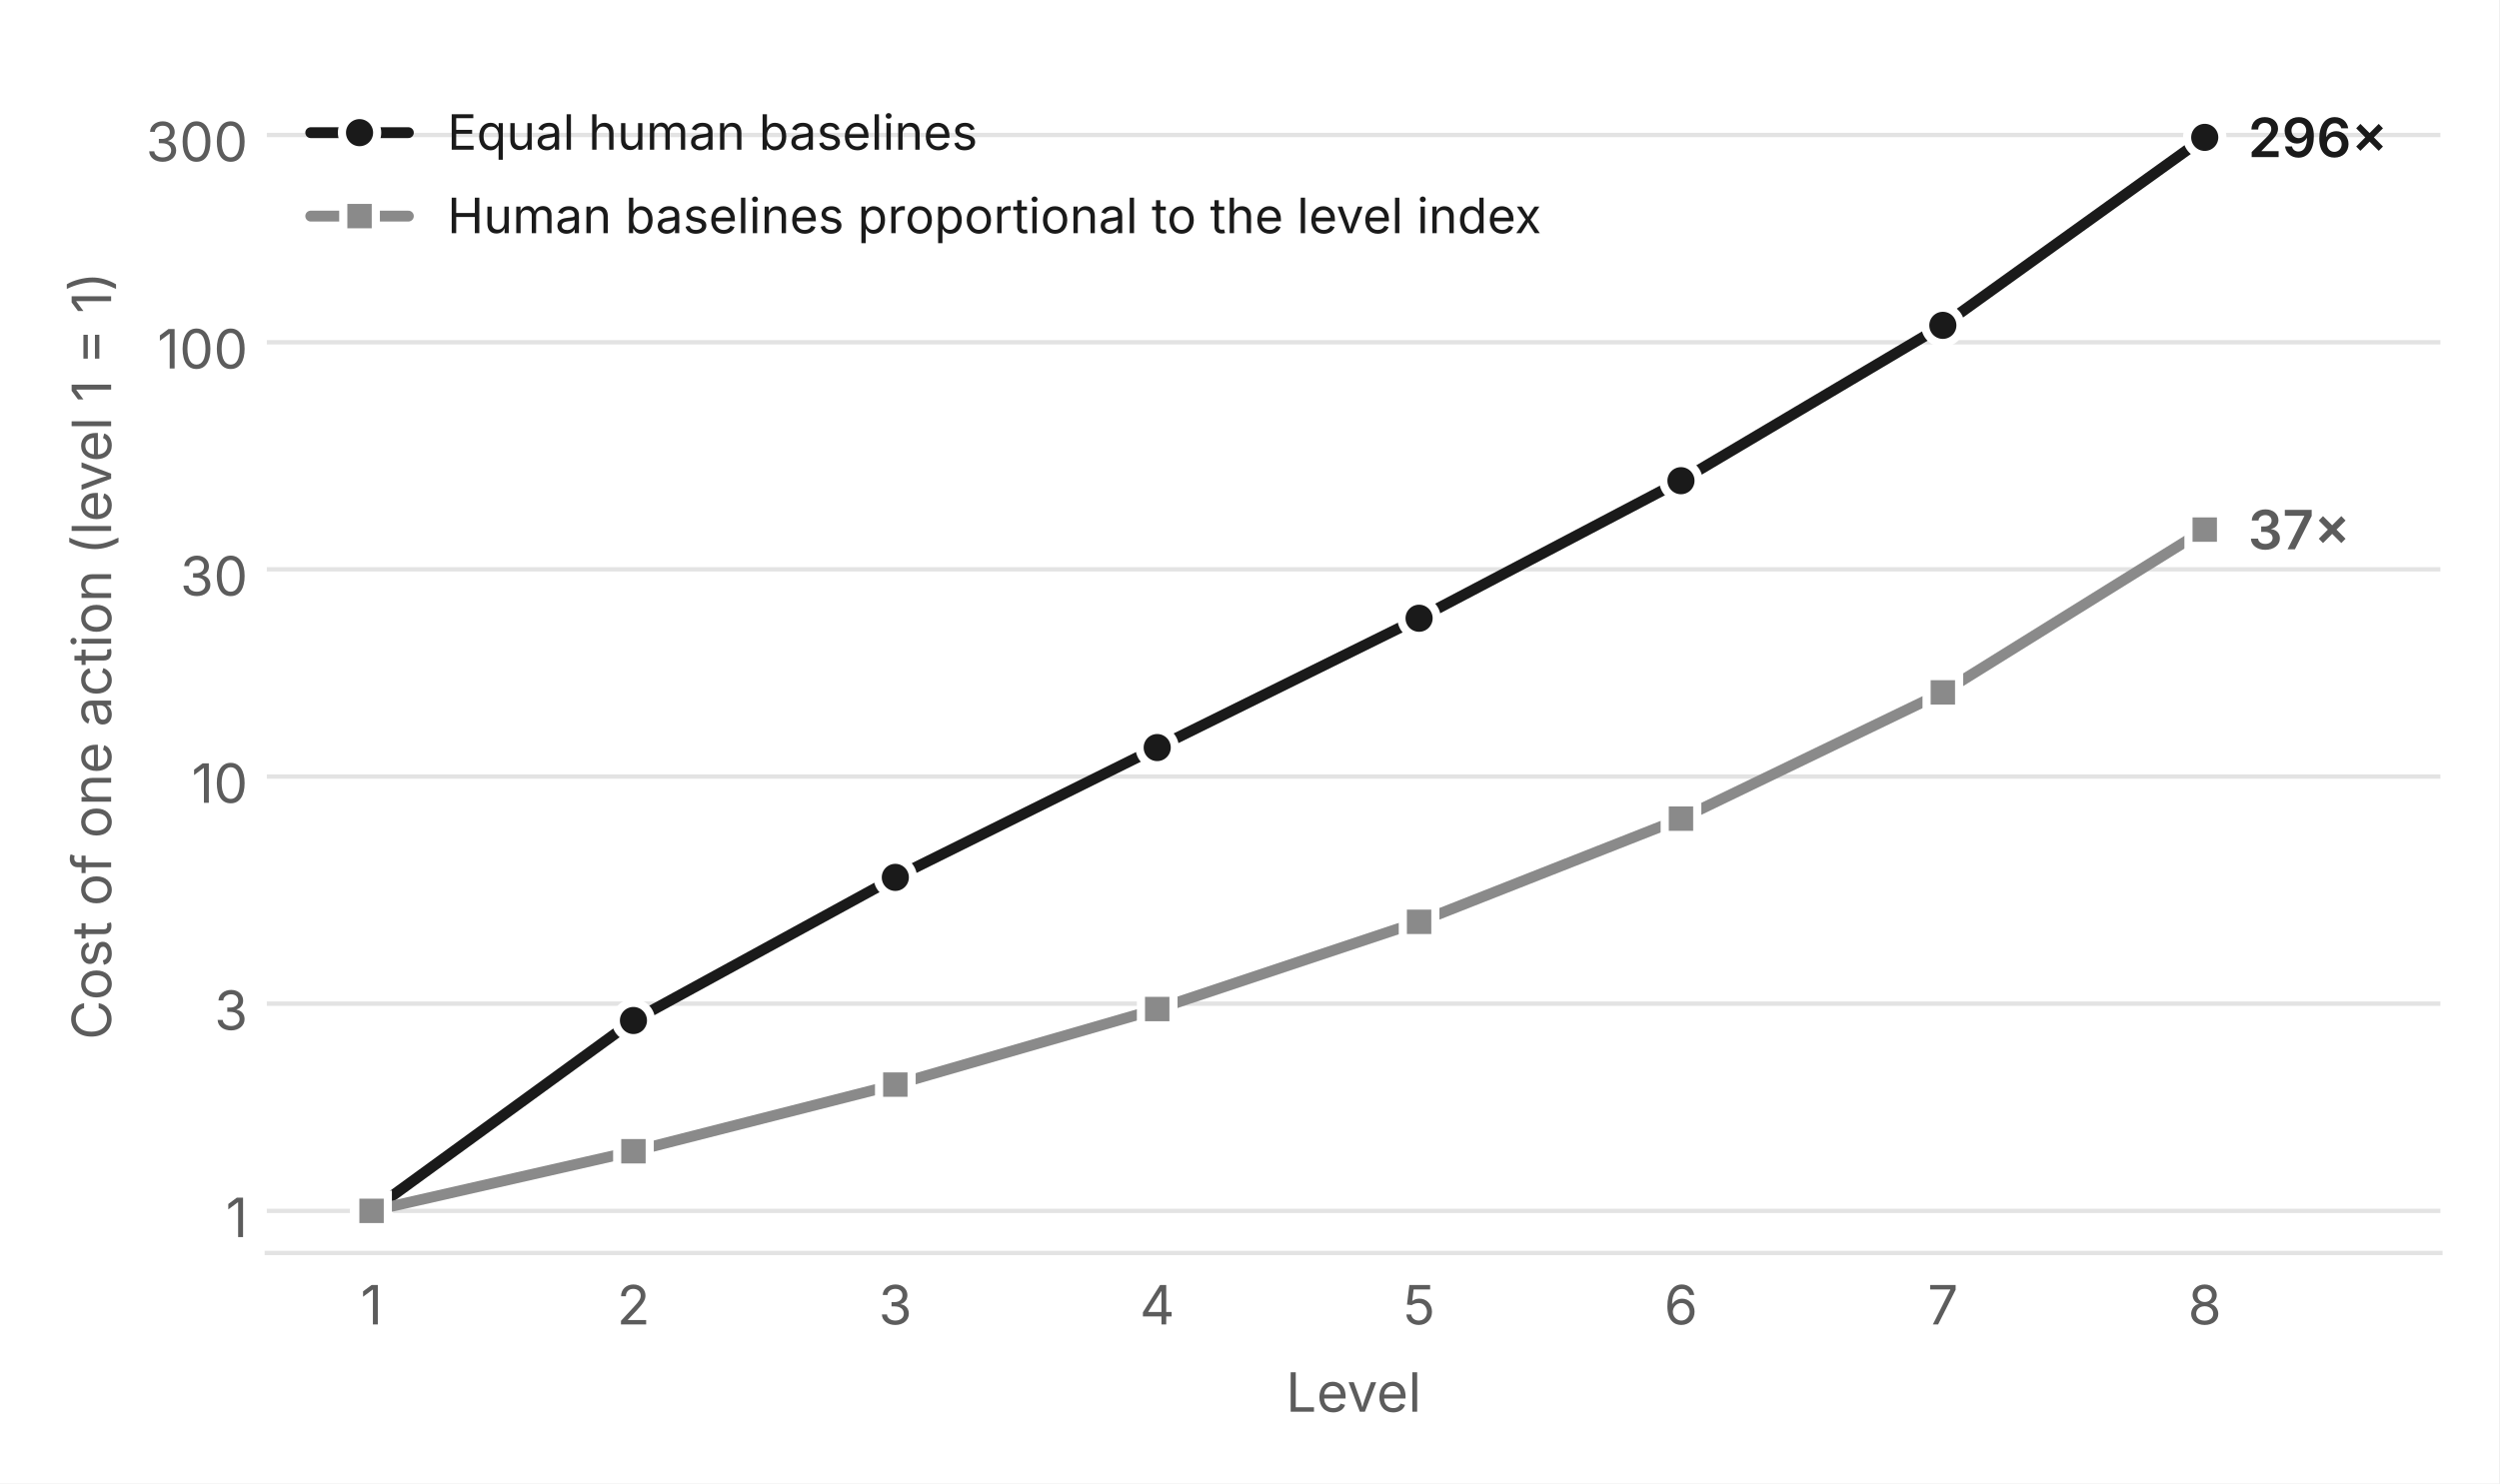
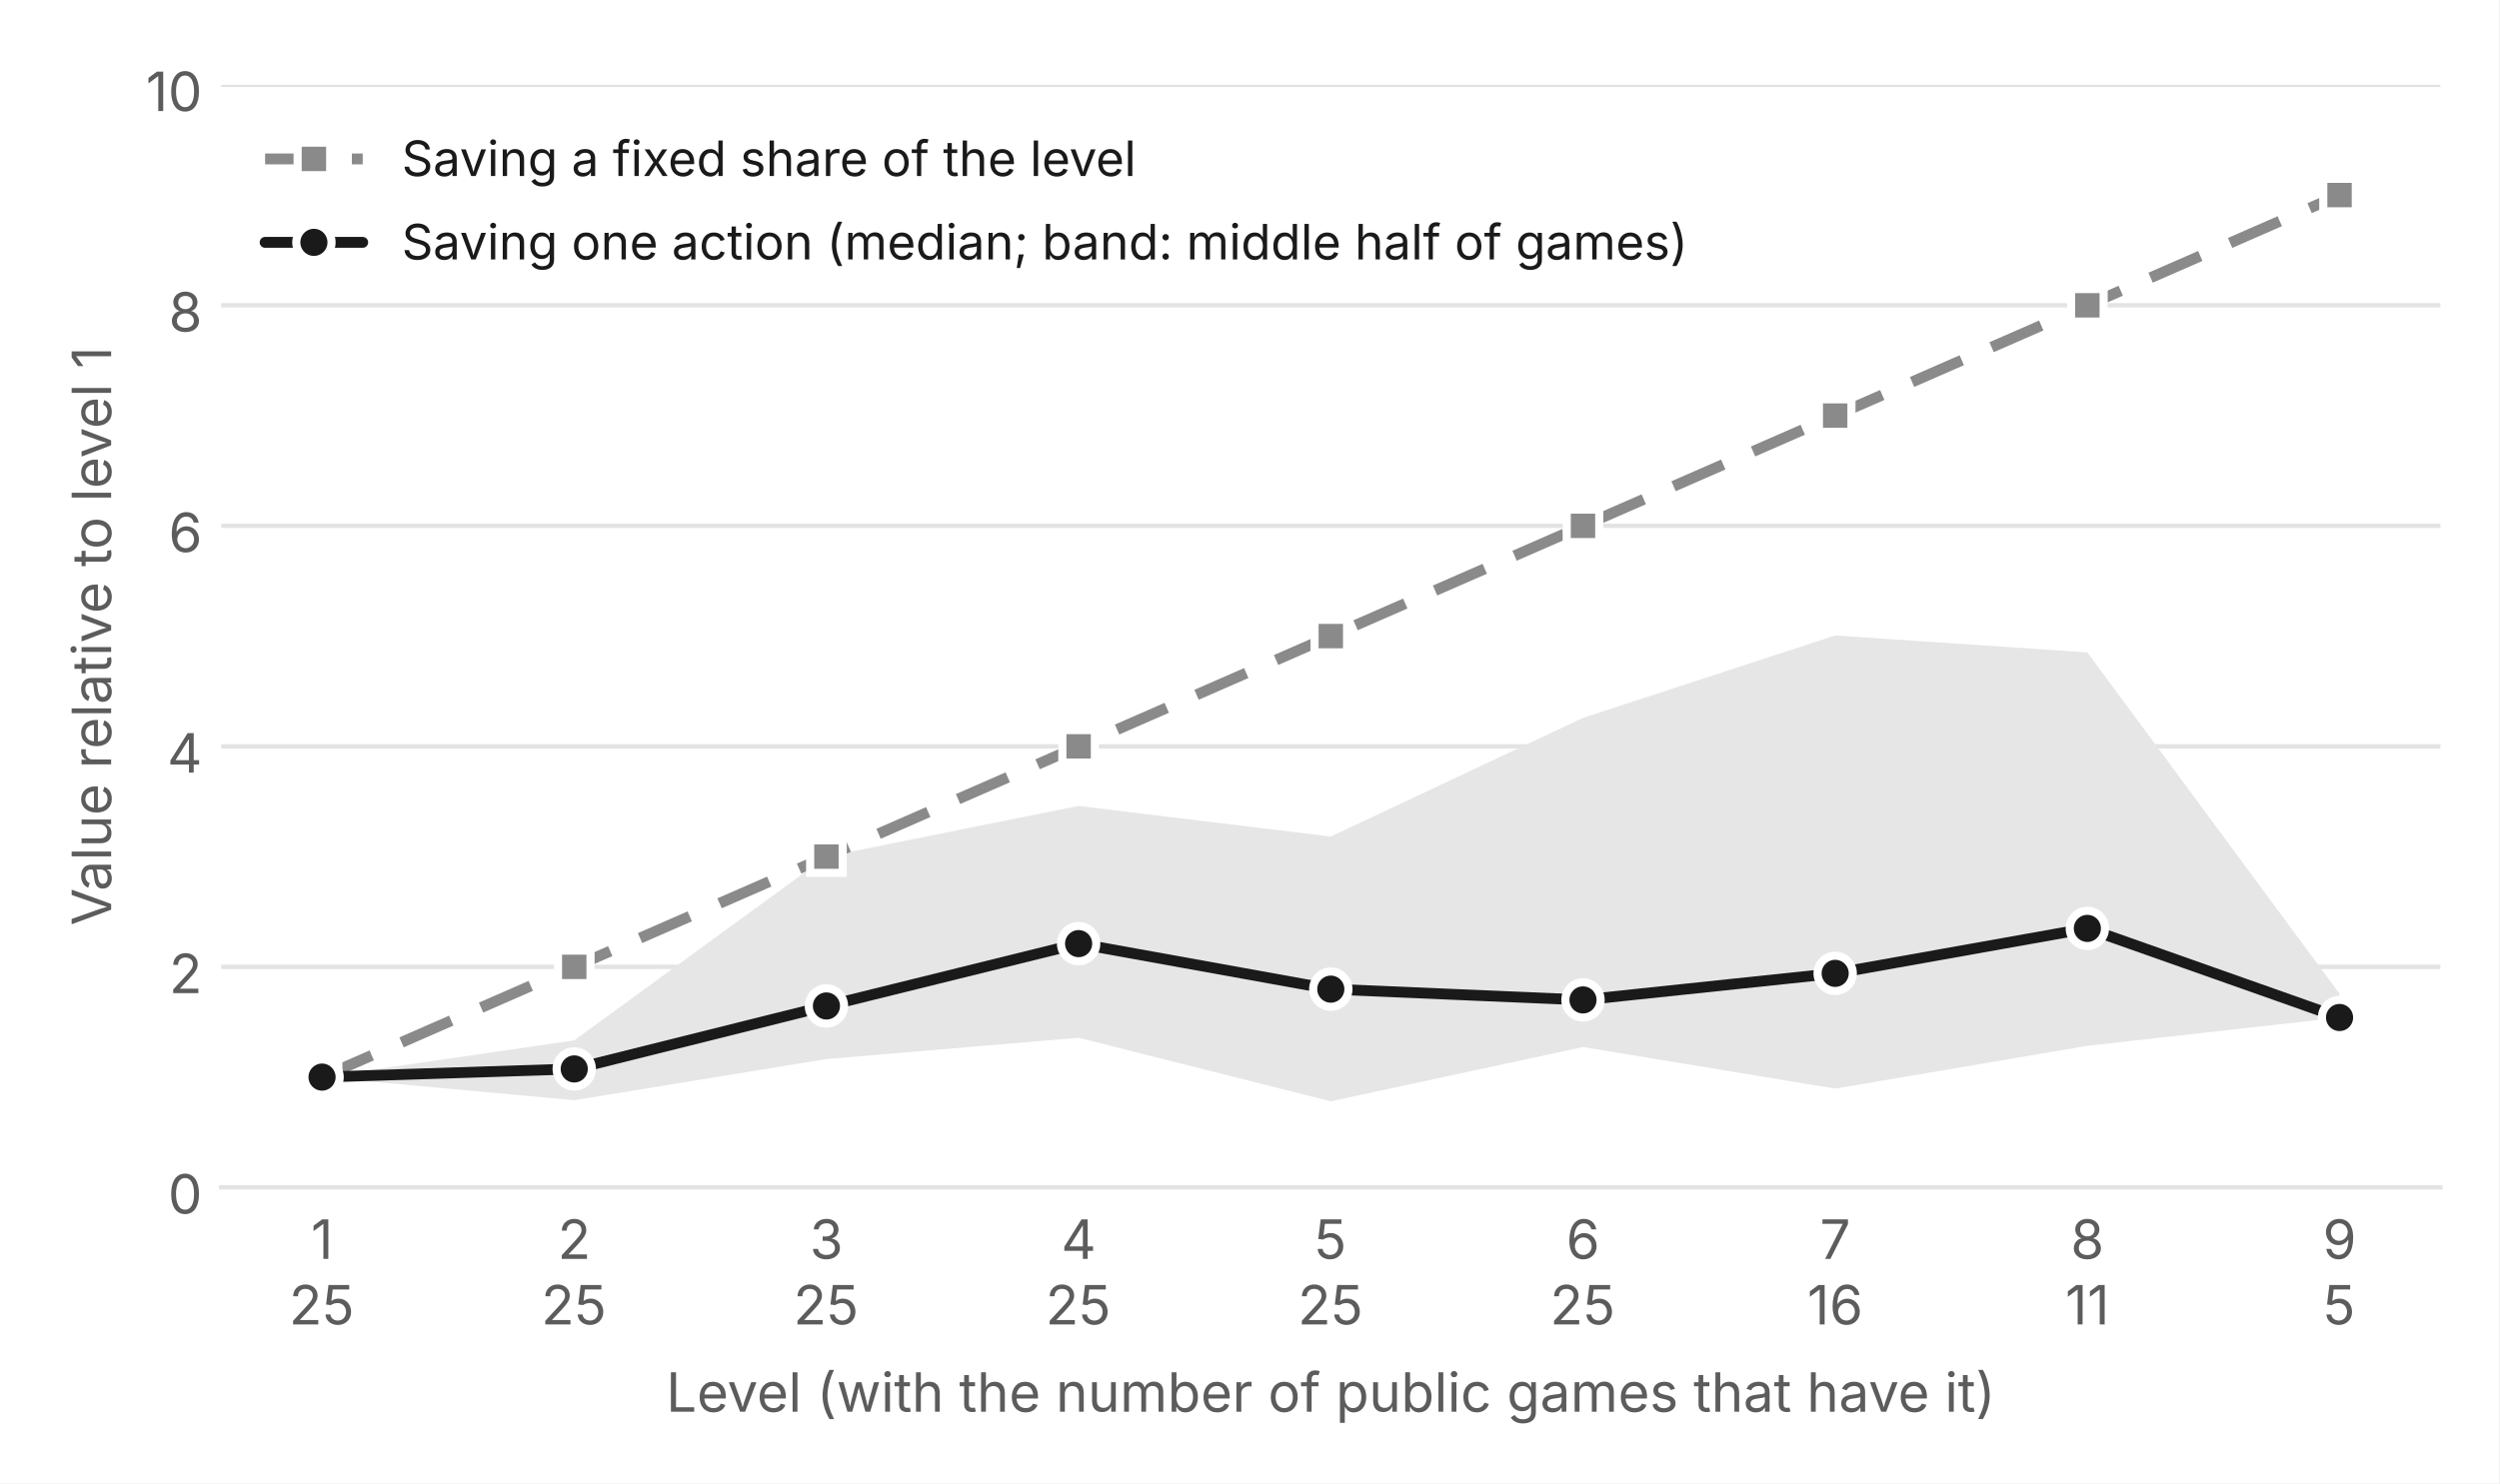
<svg xmlns="http://www.w3.org/2000/svg" xmlns:xlink="http://www.w3.org/1999/xlink" width="460.8pt" height="273.6pt" viewBox="0 0 460.8 273.6" version="1.1">
  <defs>
    <style type="text/css">*{stroke-linejoin: round; stroke-linecap: butt}</style>
  </defs>
  <g id="figure_1">
    <g id="patch_1">
      <path d="M 0 273.6  L 460.8 273.6  L 460.8 0  L 0 0  z " style="fill: #ffffff" />
    </g>
    <g id="axes_1">
      <g id="patch_2">
-         <path d="M 49.198 231.101  L 450 231.101  L 450 10.8  L 49.198 10.8  z " style="fill: #ffffff" />
+         <path d="M 40.783 219.001  L 450 219.001  L 450 15.644  L 40.783 15.644  z " style="fill: #ffffff" />
      </g>
      <g id="matplotlib.axis_1">
        <g id="xtick_1">
          <g id="line2d_1" />
          <g id="text_1">
-             <text style="font-size: 10px; font-family: 'Inter'; text-anchor: middle; fill: #5c5c5c" x="68.514" y="244.288" transform="rotate(-0 68.5141 244.2883)">1</text>
+             <text style="font-size: 10px; font-family: 'Inter'; fill: #5c5c5c" transform="translate(57.35052 232.1887)">1</text>
+             <text style="font-size: 10px; font-family: 'Inter'; fill: #5c5c5c" transform="translate(53.29505 244.2883)">25</text>
          </g>
        </g>
        <g id="xtick_2">
          <g id="line2d_2" />
          <g id="text_2">
-             <text style="font-size: 10px; font-family: 'Inter'; text-anchor: middle; fill: #5c5c5c" x="116.803" y="244.288" transform="rotate(-0 116.8035 244.2883)">2</text>
+             <text style="font-size: 10px; font-family: 'Inter'; fill: #5c5c5c" transform="translate(102.8368 232.1887)">2</text>
+             <text style="font-size: 10px; font-family: 'Inter'; fill: #5c5c5c" transform="translate(99.79694 244.2883)">25</text>
          </g>
        </g>
        <g id="xtick_3">
          <g id="line2d_3" />
          <g id="text_3">
-             <text style="font-size: 10px; font-family: 'Inter'; text-anchor: middle; fill: #5c5c5c" x="165.093" y="244.288" transform="rotate(-0 165.0928 244.2883)">3</text>
+             <text style="font-size: 10px; font-family: 'Inter'; fill: #5c5c5c" transform="translate(149.2996 232.1887)">3</text>
+             <text style="font-size: 10px; font-family: 'Inter'; fill: #5c5c5c" transform="translate(146.2988 244.2883)">25</text>
          </g>
        </g>
        <g id="xtick_4">
          <g id="line2d_4" />
          <g id="text_4">
-             <text style="font-size: 10px; font-family: 'Inter'; text-anchor: middle; fill: #5c5c5c" x="213.382" y="244.288" transform="rotate(-0 213.3822 244.2883)">4</text>
+             <text style="font-size: 10px; font-family: 'Inter'; fill: #5c5c5c" transform="translate(195.6601 232.1887)">4</text>
+             <text style="font-size: 10px; font-family: 'Inter'; fill: #5c5c5c" transform="translate(192.8007 244.2883)">25</text>
          </g>
        </g>
        <g id="xtick_5">
          <g id="line2d_5" />
          <g id="text_5">
-             <text style="font-size: 10px; font-family: 'Inter'; text-anchor: middle; fill: #5c5c5c" x="261.672" y="244.288" transform="rotate(-0 261.6715 244.2883)">5</text>
+             <text style="font-size: 10px; font-family: 'Inter'; fill: #5c5c5c" transform="translate(242.3518 232.1887)">5</text>
+             <text style="font-size: 10px; font-family: 'Inter'; fill: #5c5c5c" transform="translate(239.3026 244.2883)">25</text>
          </g>
        </g>
        <g id="xtick_6">
          <g id="line2d_6" />
          <g id="text_6">
-             <text style="font-size: 10px; font-family: 'Inter'; text-anchor: middle; fill: #5c5c5c" x="309.961" y="244.288" transform="rotate(-0 309.9609 244.2883)">6</text>
+             <text style="font-size: 10px; font-family: 'Inter'; fill: #5c5c5c" transform="translate(288.7928 232.1887)">6</text>
+             <text style="font-size: 10px; font-family: 'Inter'; fill: #5c5c5c" transform="translate(285.8045 244.2883)">25</text>
          </g>
        </g>
        <g id="xtick_7">
          <g id="line2d_7" />
          <g id="text_7">
-             <text style="font-size: 10px; font-family: 'Inter'; text-anchor: middle; fill: #5c5c5c" x="358.25" y="244.288" transform="rotate(-0 358.2502 244.2883)">7</text>
+             <text style="font-size: 10px; font-family: 'Inter'; fill: #5c5c5c" transform="translate(335.5658 232.1887)">7</text>
+             <text style="font-size: 10px; font-family: 'Inter'; fill: #5c5c5c" transform="translate(333.2611 244.2883)">16</text>
          </g>
        </g>
        <g id="xtick_8">
          <g id="line2d_8" />
          <g id="text_8">
-             <text style="font-size: 10px; font-family: 'Inter'; text-anchor: middle; fill: #5c5c5c" x="406.54" y="244.288" transform="rotate(-0 406.5396 244.2883)">8</text>
-           </g>
-         </g>
-         <g id="text_9">
-           <text style="font-size: 10px; font-family: 'Inter'; text-anchor: middle; fill: #5c5c5c" x="249.599" y="260.388" transform="rotate(-0 249.5992 260.3879)">Level</text>
+             <text style="font-size: 10px; font-family: 'Inter'; fill: #5c5c5c" transform="translate(381.8044 232.1887)">8</text>
+             <text style="font-size: 10px; font-family: 'Inter'; fill: #5c5c5c" transform="translate(380.8302 244.2883)">11</text>
+           </g>
+         </g>
+         <g id="xtick_9">
+           <g id="line2d_9" />
+           <g id="text_9">
+             <text style="font-size: 10px; font-family: 'Inter'; fill: #5c5c5c" transform="translate(428.2985 232.1887)">9</text>
+             <text style="font-size: 10px; font-family: 'Inter'; fill: #5c5c5c" transform="translate(428.3594 244.2883)">5</text>
+           </g>
+         </g>
+         <g id="text_10">
+           <text style="font-size: 10px; font-family: 'Inter'; text-anchor: middle; fill: #5c5c5c" x="245.392" y="260.388" transform="rotate(-0 245.3917 260.3879)">Level (with the number of public games that have it)</text>
        </g>
      </g>
      <g id="matplotlib.axis_2">
        <g id="ytick_1">
-           <g id="line2d_9">
-             <path d="M 49.198 223.338  L 450 223.338  " clip-path="url(#p3741752e6e)" style="fill: none; stroke: #e3e3e3; stroke-width: 0.8; stroke-linecap: square" />
-           </g>
-           <g id="line2d_10" />
-           <g id="text_10">
-             <text style="font-size: 10px; font-family: 'Inter'; text-anchor: end; fill: #5c5c5c" x="45.698" y="228.181" transform="rotate(-0 45.69836 228.1815)">1</text>
+           <g id="line2d_10">
+             <path d="M 40.783 219.001  L 450 219.001  " clip-path="url(#p9b02cb50a2)" style="fill: none; stroke: #e3e3e3; stroke-width: 0.8; stroke-linecap: square" />
+           </g>
+           <g id="line2d_11" />
+           <g id="text_11">
+             <text style="font-size: 10px; font-family: 'Inter'; text-anchor: end; fill: #5c5c5c" x="37.283" y="223.845" transform="rotate(-0 37.28336 223.8449)">0</text>
          </g>
        </g>
        <g id="ytick_2">
-           <g id="line2d_11">
-             <path d="M 49.198 185.118  L 450 185.118  " clip-path="url(#p3741752e6e)" style="fill: none; stroke: #e3e3e3; stroke-width: 0.8; stroke-linecap: square" />
-           </g>
-           <g id="line2d_12" />
-           <g id="text_11">
-             <text style="font-size: 10px; font-family: 'Inter'; text-anchor: end; fill: #5c5c5c" x="45.698" y="189.961" transform="rotate(-0 45.69836 189.9613)">3</text>
+           <g id="line2d_12">
+             <path d="M 40.783 178.33  L 450 178.33  " clip-path="url(#p9b02cb50a2)" style="fill: none; stroke: #e3e3e3; stroke-width: 0.8; stroke-linecap: square" />
+           </g>
+           <g id="line2d_13" />
+           <g id="text_12">
+             <text style="font-size: 10px; font-family: 'Inter'; text-anchor: end; fill: #5c5c5c" x="37.283" y="183.173" transform="rotate(-0 37.28336 183.1734)">2</text>
          </g>
        </g>
        <g id="ytick_3">
-           <g id="line2d_13">
-             <path d="M 49.198 143.232  L 450 143.232  " clip-path="url(#p3741752e6e)" style="fill: none; stroke: #e3e3e3; stroke-width: 0.8; stroke-linecap: square" />
-           </g>
-           <g id="line2d_14" />
-           <g id="text_12">
-             <text style="font-size: 10px; font-family: 'Inter'; text-anchor: end; fill: #5c5c5c" x="45.698" y="148.076" transform="rotate(-0 45.69836 148.0757)">10</text>
+           <g id="line2d_14">
+             <path d="M 40.783 137.658  L 450 137.658  " clip-path="url(#p9b02cb50a2)" style="fill: none; stroke: #e3e3e3; stroke-width: 0.8; stroke-linecap: square" />
+           </g>
+           <g id="line2d_15" />
+           <g id="text_13">
+             <text style="font-size: 10px; font-family: 'Inter'; text-anchor: end; fill: #5c5c5c" x="37.283" y="142.502" transform="rotate(-0 37.28336 142.502)">4</text>
          </g>
        </g>
        <g id="ytick_4">
-           <g id="line2d_15">
-             <path d="M 49.198 105.012  L 450 105.012  " clip-path="url(#p3741752e6e)" style="fill: none; stroke: #e3e3e3; stroke-width: 0.8; stroke-linecap: square" />
-           </g>
-           <g id="line2d_16" />
-           <g id="text_13">
-             <text style="font-size: 10px; font-family: 'Inter'; text-anchor: end; fill: #5c5c5c" x="45.698" y="109.855" transform="rotate(-0 45.69836 109.8555)">30</text>
+           <g id="line2d_16">
+             <path d="M 40.783 96.987  L 450 96.987  " clip-path="url(#p9b02cb50a2)" style="fill: none; stroke: #e3e3e3; stroke-width: 0.8; stroke-linecap: square" />
+           </g>
+           <g id="line2d_17" />
+           <g id="text_14">
+             <text style="font-size: 10px; font-family: 'Inter'; text-anchor: end; fill: #5c5c5c" x="37.283" y="101.83" transform="rotate(-0 37.28336 101.8305)">6</text>
          </g>
        </g>
        <g id="ytick_5">
-           <g id="line2d_17">
-             <path d="M 49.198 63.126  L 450 63.126  " clip-path="url(#p3741752e6e)" style="fill: none; stroke: #e3e3e3; stroke-width: 0.8; stroke-linecap: square" />
-           </g>
-           <g id="line2d_18" />
-           <g id="text_14">
-             <text style="font-size: 10px; font-family: 'Inter'; text-anchor: end; fill: #5c5c5c" x="45.698" y="67.97" transform="rotate(-0 45.69836 67.96986)">100</text>
+           <g id="line2d_18">
+             <path d="M 40.783 56.315  L 450 56.315  " clip-path="url(#p9b02cb50a2)" style="fill: none; stroke: #e3e3e3; stroke-width: 0.8; stroke-linecap: square" />
+           </g>
+           <g id="line2d_19" />
+           <g id="text_15">
+             <text style="font-size: 10px; font-family: 'Inter'; text-anchor: end; fill: #5c5c5c" x="37.283" y="61.159" transform="rotate(-0 37.28336 61.15898)">8</text>
          </g>
        </g>
        <g id="ytick_6">
-           <g id="line2d_19">
-             <path d="M 49.198 24.906  L 450 24.906  " clip-path="url(#p3741752e6e)" style="fill: none; stroke: #e3e3e3; stroke-width: 0.8; stroke-linecap: square" />
-           </g>
-           <g id="line2d_20" />
-           <g id="text_15">
-             <text style="font-size: 10px; font-family: 'Inter'; text-anchor: end; fill: #5c5c5c" x="45.698" y="29.75" transform="rotate(-0 45.69836 29.74968)">300</text>
-           </g>
-         </g>
-         <g id="text_16">
-           <text style="font-size: 10px; font-family: 'Inter'; text-anchor: middle; fill: #5c5c5c" x="20.491" y="120.95" transform="rotate(-90 20.49094 120.9504)">Cost of one action (level 1 = 1)</text>
+           <g id="line2d_20">
+             <path d="M 40.783 15.644  L 450 15.644  " clip-path="url(#p9b02cb50a2)" style="fill: none; stroke: #e3e3e3; stroke-width: 0.8; stroke-linecap: square" />
+           </g>
+           <g id="line2d_21" />
+           <g id="text_16">
+             <text style="font-size: 10px; font-family: 'Inter'; text-anchor: end; fill: #5c5c5c" x="37.283" y="20.488" transform="rotate(-0 37.28336 20.4875)">10</text>
+           </g>
+         </g>
+         <g id="text_17">
+           <text style="font-size: 10px; font-family: 'Inter'; text-anchor: middle; fill: #5c5c5c" x="20.495" y="117.322" transform="rotate(-90 20.49469 117.3225)">Value relative to level 1</text>
+         </g>
+       </g>
+       <g id="FillBetweenPolyCollection_1">
+         <defs>
+           <path id="m8fcab4dc1e" d="M 59.384 -74.935  L 59.384 -74.935  L 105.886 -70.667  L 152.388 -78.268  L 198.89 -82.185  L 245.392 -70.471  L 291.894 -80.481  L 338.395 -72.81  L 384.897 -80.705  L 431.399 -85.911  L 431.399 -90.31  L 431.399 -90.31  L 384.897 -153.271  L 338.395 -156.389  L 291.894 -141.19  L 245.392 -119.303  L 198.89 -124.95  L 152.388 -115.606  L 105.886 -81.713  L 59.384 -74.935  z " />
+         </defs>
+         <g clip-path="url(#p9b02cb50a2)">
+           <use xlink:href="#m8fcab4dc1e" x="0" y="273.6" style="fill: #e6e6e6" />
        </g>
      </g>
      <g id="patch_3">
-         <path d="M 49.198 231.101  L 450 231.101  " style="fill: none; stroke: #e3e3e3; stroke-width: 0.8; stroke-linejoin: miter; stroke-linecap: square" />
-       </g>
-       <g id="line2d_21">
-         <path d="M 68.514 223.338  L 116.803 188.227  L 165.093 161.828  L 213.382 137.884  L 261.672 114.032  L 309.961 88.661  L 358.25 60.009  L 406.54 25.338  " clip-path="url(#p3741752e6e)" style="fill: none; stroke: #1a1a1a; stroke-width: 2; stroke-linecap: round" />
+         <path d="M 40.783 219.001  L 450 219.001  " style="fill: none; stroke: #e3e3e3; stroke-width: 0.8; stroke-linejoin: miter; stroke-linecap: square" />
+       </g>
+       <g id="line2d_22">
+         <path d="M 59.384 198.665  L 105.886 178.33  L 152.388 157.994  L 198.89 137.658  L 245.392 117.322  L 291.894 96.987  L 338.395 76.651  L 384.897 56.315  L 431.399 35.979  " clip-path="url(#p9b02cb50a2)" style="fill: none; stroke-dasharray: 10,6; stroke-dashoffset: 0; stroke: #8a8a8a; stroke-width: 2" />
        <defs>
-           <path id="m5856578e13" d="M 0 3.25  C 0.862 3.25 1.689 2.908 2.298 2.298  C 2.908 1.689 3.25 0.862 3.25 0  C 3.25 -0.862 2.908 -1.689 2.298 -2.298  C 1.689 -2.908 0.862 -3.25 0 -3.25  C -0.862 -3.25 -1.689 -2.908 -2.298 -2.298  C -2.908 -1.689 -3.25 -0.862 -3.25 0  C -3.25 0.862 -2.908 1.689 -2.298 2.298  C -1.689 2.908 -0.862 3.25 0 3.25  z " style="stroke: #ffffff; stroke-width: 1.5" />
+           <path id="m8f81a3fa4e" d="M -3 3  L 3 3  L 3 -3  L -3 -3  z " style="stroke: #ffffff; stroke-width: 1.5; stroke-linejoin: miter" />
        </defs>
-         <g clip-path="url(#p3741752e6e)">
-           <use xlink:href="#m5856578e13" x="68.514" y="223.338" style="fill: #1a1a1a; stroke: #ffffff; stroke-width: 1.5" />
-           <use xlink:href="#m5856578e13" x="116.803" y="188.227" style="fill: #1a1a1a; stroke: #ffffff; stroke-width: 1.5" />
-           <use xlink:href="#m5856578e13" x="165.093" y="161.828" style="fill: #1a1a1a; stroke: #ffffff; stroke-width: 1.5" />
-           <use xlink:href="#m5856578e13" x="213.382" y="137.884" style="fill: #1a1a1a; stroke: #ffffff; stroke-width: 1.5" />
-           <use xlink:href="#m5856578e13" x="261.672" y="114.032" style="fill: #1a1a1a; stroke: #ffffff; stroke-width: 1.5" />
-           <use xlink:href="#m5856578e13" x="309.961" y="88.661" style="fill: #1a1a1a; stroke: #ffffff; stroke-width: 1.5" />
-           <use xlink:href="#m5856578e13" x="358.25" y="60.009" style="fill: #1a1a1a; stroke: #ffffff; stroke-width: 1.5" />
-           <use xlink:href="#m5856578e13" x="406.54" y="25.338" style="fill: #1a1a1a; stroke: #ffffff; stroke-width: 1.5" />
-         </g>
-       </g>
-       <g id="line2d_22">
-         <path d="M 68.514 223.338  L 116.803 212.341  L 165.093 200.049  L 213.382 186.112  L 261.672 170.024  L 309.961 150.995  L 358.25 127.706  L 406.54 97.681  " clip-path="url(#p3741752e6e)" style="fill: none; stroke: #8a8a8a; stroke-width: 2; stroke-linecap: round" />
+         <g clip-path="url(#p9b02cb50a2)">
+           <use xlink:href="#m8f81a3fa4e" x="59.384" y="198.665" style="fill: #8a8a8a; stroke: #ffffff; stroke-width: 1.5; stroke-linejoin: miter" />
+           <use xlink:href="#m8f81a3fa4e" x="105.886" y="178.33" style="fill: #8a8a8a; stroke: #ffffff; stroke-width: 1.5; stroke-linejoin: miter" />
+           <use xlink:href="#m8f81a3fa4e" x="152.388" y="157.994" style="fill: #8a8a8a; stroke: #ffffff; stroke-width: 1.5; stroke-linejoin: miter" />
+           <use xlink:href="#m8f81a3fa4e" x="198.89" y="137.658" style="fill: #8a8a8a; stroke: #ffffff; stroke-width: 1.5; stroke-linejoin: miter" />
+           <use xlink:href="#m8f81a3fa4e" x="245.392" y="117.322" style="fill: #8a8a8a; stroke: #ffffff; stroke-width: 1.5; stroke-linejoin: miter" />
+           <use xlink:href="#m8f81a3fa4e" x="291.894" y="96.987" style="fill: #8a8a8a; stroke: #ffffff; stroke-width: 1.5; stroke-linejoin: miter" />
+           <use xlink:href="#m8f81a3fa4e" x="338.395" y="76.651" style="fill: #8a8a8a; stroke: #ffffff; stroke-width: 1.5; stroke-linejoin: miter" />
+           <use xlink:href="#m8f81a3fa4e" x="384.897" y="56.315" style="fill: #8a8a8a; stroke: #ffffff; stroke-width: 1.5; stroke-linejoin: miter" />
+           <use xlink:href="#m8f81a3fa4e" x="431.399" y="35.979" style="fill: #8a8a8a; stroke: #ffffff; stroke-width: 1.5; stroke-linejoin: miter" />
+         </g>
+       </g>
+       <g id="line2d_23">
+         <path d="M 59.384 198.665  L 105.886 197.159  L 152.388 185.546  L 198.89 174.048  L 245.392 182.443  L 291.894 184.43  L 338.395 179.532  L 384.897 171.24  L 431.399 187.673  " clip-path="url(#p9b02cb50a2)" style="fill: none; stroke: #1a1a1a; stroke-width: 2; stroke-linecap: round" />
        <defs>
-           <path id="mfdd4d1571f" d="M -3 3  L 3 3  L 3 -3  L -3 -3  z " style="stroke: #ffffff; stroke-width: 1.5; stroke-linejoin: miter" />
+           <path id="mec653d26a3" d="M 0 3.25  C 0.862 3.25 1.689 2.908 2.298 2.298  C 2.908 1.689 3.25 0.862 3.25 0  C 3.25 -0.862 2.908 -1.689 2.298 -2.298  C 1.689 -2.908 0.862 -3.25 0 -3.25  C -0.862 -3.25 -1.689 -2.908 -2.298 -2.298  C -2.908 -1.689 -3.25 -0.862 -3.25 0  C -3.25 0.862 -2.908 1.689 -2.298 2.298  C -1.689 2.908 -0.862 3.25 0 3.25  z " style="stroke: #ffffff; stroke-width: 1.5" />
        </defs>
-         <g clip-path="url(#p3741752e6e)">
-           <use xlink:href="#mfdd4d1571f" x="68.514" y="223.338" style="fill: #8a8a8a; stroke: #ffffff; stroke-width: 1.5; stroke-linejoin: miter" />
-           <use xlink:href="#mfdd4d1571f" x="116.803" y="212.341" style="fill: #8a8a8a; stroke: #ffffff; stroke-width: 1.5; stroke-linejoin: miter" />
-           <use xlink:href="#mfdd4d1571f" x="165.093" y="200.049" style="fill: #8a8a8a; stroke: #ffffff; stroke-width: 1.5; stroke-linejoin: miter" />
-           <use xlink:href="#mfdd4d1571f" x="213.382" y="186.112" style="fill: #8a8a8a; stroke: #ffffff; stroke-width: 1.5; stroke-linejoin: miter" />
-           <use xlink:href="#mfdd4d1571f" x="261.672" y="170.024" style="fill: #8a8a8a; stroke: #ffffff; stroke-width: 1.5; stroke-linejoin: miter" />
-           <use xlink:href="#mfdd4d1571f" x="309.961" y="150.995" style="fill: #8a8a8a; stroke: #ffffff; stroke-width: 1.5; stroke-linejoin: miter" />
-           <use xlink:href="#mfdd4d1571f" x="358.25" y="127.706" style="fill: #8a8a8a; stroke: #ffffff; stroke-width: 1.5; stroke-linejoin: miter" />
-           <use xlink:href="#mfdd4d1571f" x="406.54" y="97.681" style="fill: #8a8a8a; stroke: #ffffff; stroke-width: 1.5; stroke-linejoin: miter" />
-         </g>
-       </g>
-       <g id="text_17">
-         <text style="font-weight: 600; font-size: 10px; font-family: 'Inter'; text-anchor: start; fill: #1a1a1a" x="414.54" y="28.976" transform="rotate(-0 414.5396 28.9758)">296×</text>
-       </g>
-       <g id="text_18">
-         <text style="font-weight: 600; font-size: 10px; font-family: 'Inter'; text-anchor: start; fill: #5c5c5c" x="414.54" y="101.319" transform="rotate(-0 414.5396 101.3186)">37×</text>
+         <g clip-path="url(#p9b02cb50a2)">
+           <use xlink:href="#mec653d26a3" x="59.384" y="198.665" style="fill: #1a1a1a; stroke: #ffffff; stroke-width: 1.5" />
+           <use xlink:href="#mec653d26a3" x="105.886" y="197.159" style="fill: #1a1a1a; stroke: #ffffff; stroke-width: 1.5" />
+           <use xlink:href="#mec653d26a3" x="152.388" y="185.546" style="fill: #1a1a1a; stroke: #ffffff; stroke-width: 1.5" />
+           <use xlink:href="#mec653d26a3" x="198.89" y="174.048" style="fill: #1a1a1a; stroke: #ffffff; stroke-width: 1.5" />
+           <use xlink:href="#mec653d26a3" x="245.392" y="182.443" style="fill: #1a1a1a; stroke: #ffffff; stroke-width: 1.5" />
+           <use xlink:href="#mec653d26a3" x="291.894" y="184.43" style="fill: #1a1a1a; stroke: #ffffff; stroke-width: 1.5" />
+           <use xlink:href="#mec653d26a3" x="338.395" y="179.532" style="fill: #1a1a1a; stroke: #ffffff; stroke-width: 1.5" />
+           <use xlink:href="#mec653d26a3" x="384.897" y="171.24" style="fill: #1a1a1a; stroke: #ffffff; stroke-width: 1.5" />
+           <use xlink:href="#mec653d26a3" x="431.399" y="187.673" style="fill: #1a1a1a; stroke: #ffffff; stroke-width: 1.5" />
+         </g>
      </g>
      <g id="legend_1">
-         <g id="line2d_23">
-           <path d="M 57.298 24.469  L 66.298 24.469  L 75.298 24.469  " style="fill: none; stroke: #1a1a1a; stroke-width: 2; stroke-linecap: round" />
+         <g id="line2d_24">
+           <path d="M 48.883 29.312  L 57.883 29.312  L 66.883 29.312  " style="fill: none; stroke-dasharray: 10,6; stroke-dashoffset: 0; stroke: #8a8a8a; stroke-width: 2" />
          <g>
-             <use xlink:href="#m5856578e13" x="66.298" y="24.469" style="fill: #1a1a1a; stroke: #ffffff; stroke-width: 1.5" />
+             <use xlink:href="#m8f81a3fa4e" x="57.883" y="29.312" style="fill: #8a8a8a; stroke: #ffffff; stroke-width: 1.5; stroke-linejoin: miter" />
+           </g>
+         </g>
+         <g id="text_18">
+           <text style="font-size: 9px; font-family: 'Inter'; text-anchor: start; fill: #1a1a1a" x="74.083" y="32.462" transform="rotate(-0 74.08336 32.4625)">Saving a fixed share of the level</text>
+         </g>
+         <g id="line2d_25">
+           <path d="M 48.883 44.702  L 57.883 44.702  L 66.883 44.702  " style="fill: none; stroke: #1a1a1a; stroke-width: 2; stroke-linecap: round" />
+           <g>
+             <use xlink:href="#mec653d26a3" x="57.883" y="44.702" style="fill: #1a1a1a; stroke: #ffffff; stroke-width: 1.5" />
          </g>
        </g>
        <g id="text_19">
-           <text style="font-size: 9px; font-family: 'Inter'; text-anchor: start; fill: #1a1a1a" x="82.498" y="27.619" transform="rotate(-0 82.49836 27.61875)">Equal human baselines</text>
-         </g>
-         <g id="line2d_24">
-           <path d="M 57.298 39.858  L 66.298 39.858  L 75.298 39.858  " style="fill: none; stroke: #8a8a8a; stroke-width: 2; stroke-linecap: round" />
-           <g>
-             <use xlink:href="#mfdd4d1571f" x="66.298" y="39.858" style="fill: #8a8a8a; stroke: #ffffff; stroke-width: 1.5; stroke-linejoin: miter" />
-           </g>
-         </g>
-         <g id="text_20">
-           <text style="font-size: 9px; font-family: 'Inter'; text-anchor: start; fill: #1a1a1a" x="82.498" y="43.008" transform="rotate(-0 82.49836 43.0084)">Human baselines proportional to the level index</text>
+           <text style="font-size: 9px; font-family: 'Inter'; text-anchor: start; fill: #1a1a1a" x="74.083" y="47.852" transform="rotate(-0 74.08336 47.85215)">Saving one action (median; band: middle half of games)</text>
        </g>
      </g>
    </g>
  </g>
  <defs>
-     <clipPath id="p3741752e6e">
-       <rect x="49.198" y="10.8" width="400.802" height="220.301" />
+     <clipPath id="p9b02cb50a2">
+       <rect x="40.783" y="15.644" width="409.217" height="203.357" />
    </clipPath>
  </defs>
</svg>
